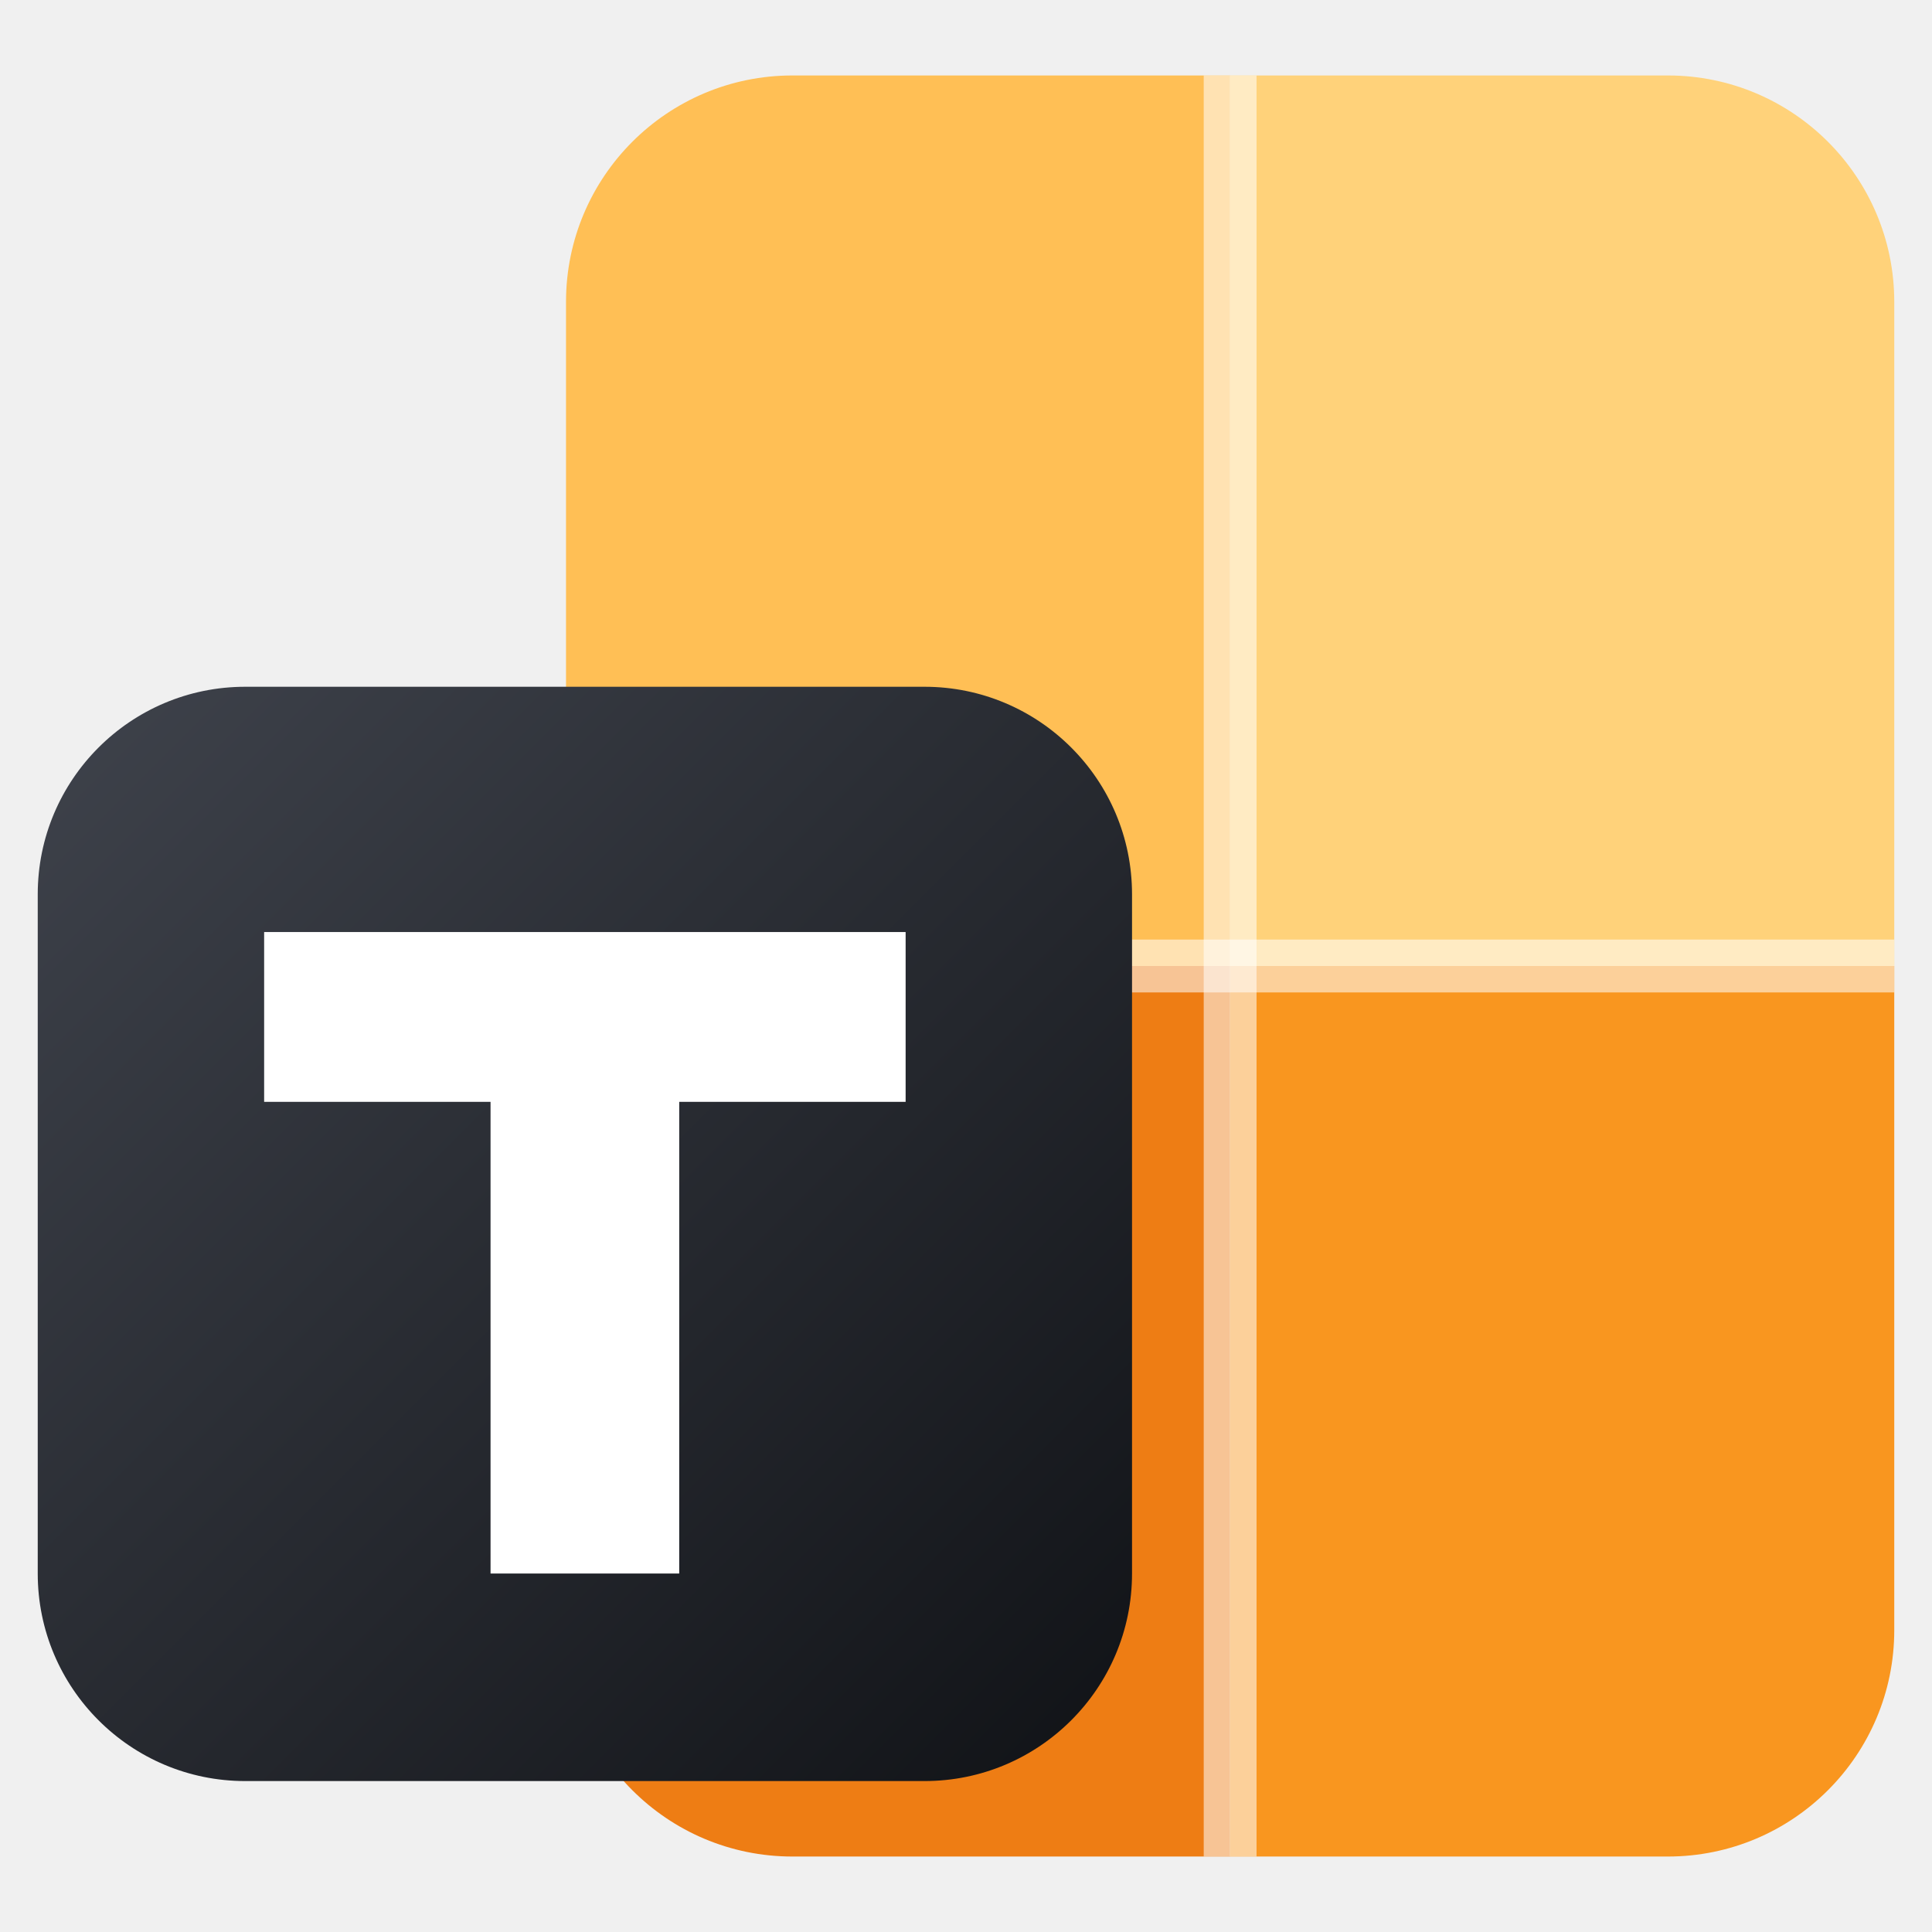
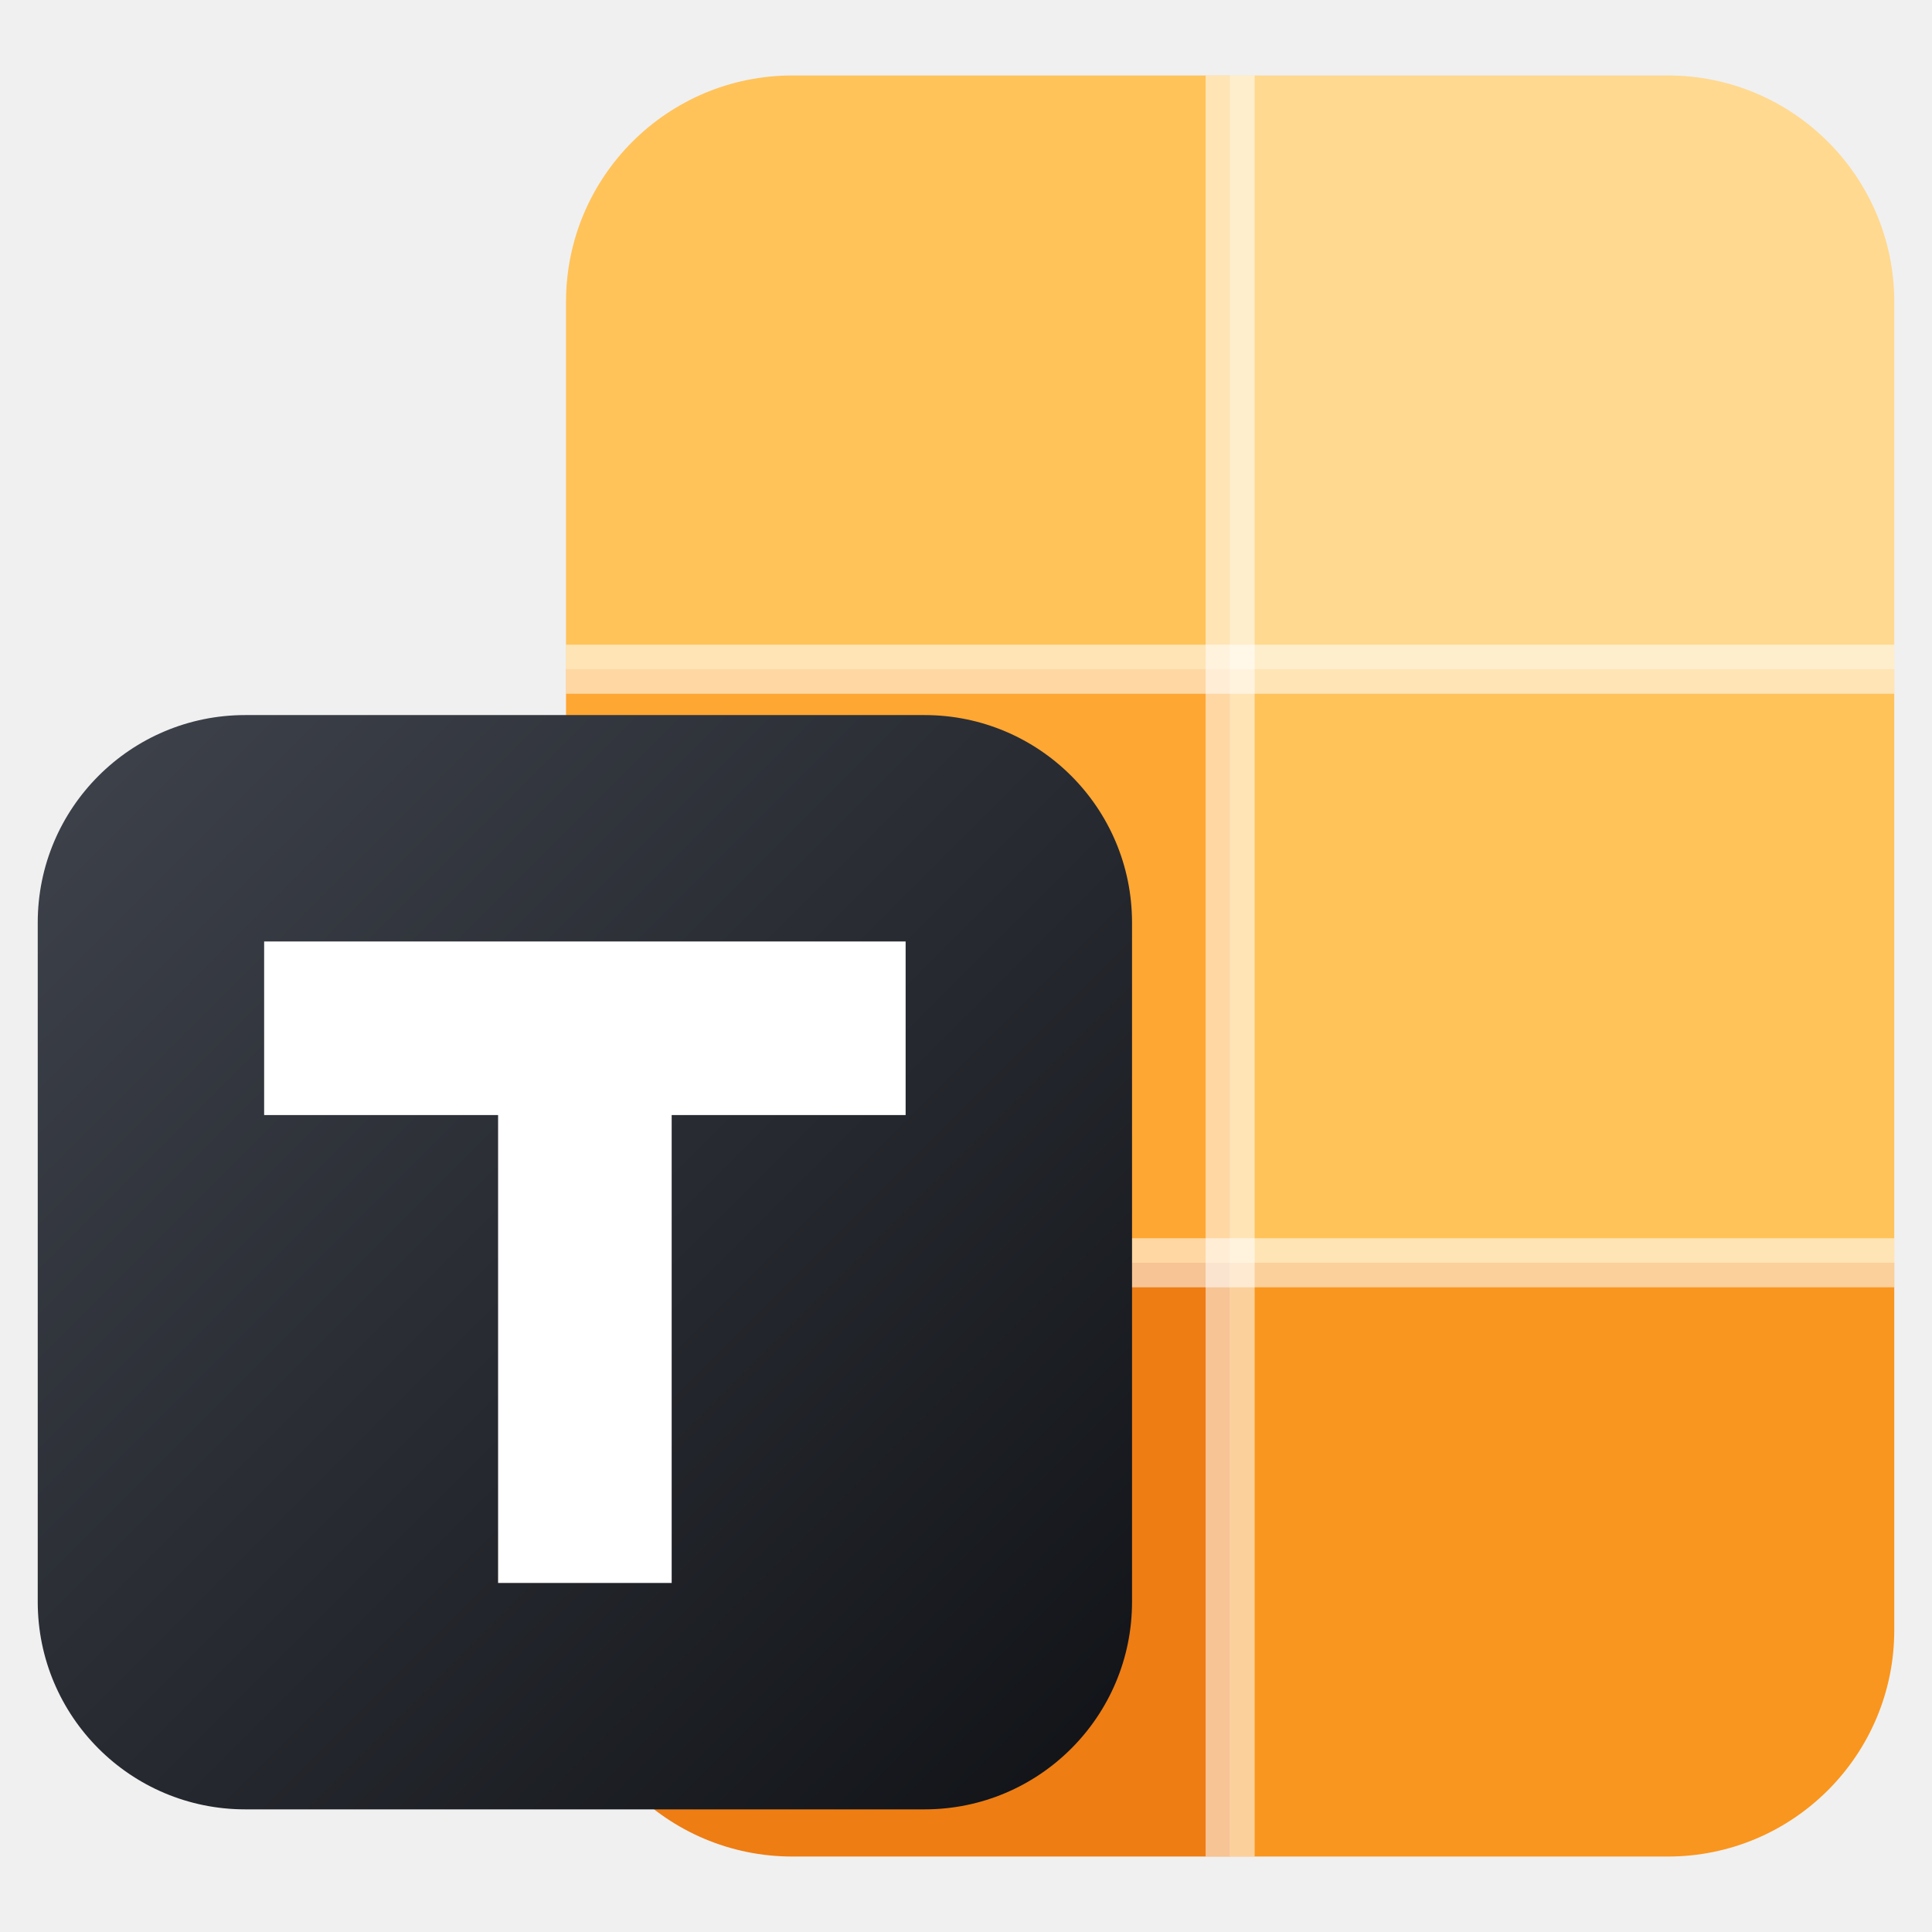
<svg xmlns="http://www.w3.org/2000/svg" viewBox="0 0 1024 1024">
  <defs>
    <clipPath id="board">
      <rect x="300" y="40" width="704" height="944" rx="120" />
    </clipPath>
    <linearGradient id="front" x1="0" y1="0" x2="1" y2="1">
      <stop offset="0" stop-color="#3f434c" />
      <stop offset="1" stop-color="#101216" />
    </linearGradient>
  </defs>
  <g clip-path="url(#board)">
-     <rect x="300" y="40" width="352" height="472" fill="#ffbf55" />
-     <rect x="652" y="40" width="352" height="472" fill="#ffd27a" />
-     <rect x="300" y="512" width="352" height="472" fill="#ee7d14" />
-     <rect x="652" y="512" width="352" height="472" fill="#f9961f" />
-     <g stroke="#fff" stroke-opacity="0.55" stroke-width="28">
+     <rect x="300" y="40.0" width="352" height="314.7" fill="#ffc35a" />
+     <rect x="652" y="40.0" width="352" height="314.7" fill="#ffd98f" />
+     <rect x="300" y="354.7" width="352" height="314.7" fill="#ffa733" />
+     <rect x="652" y="354.7" width="352" height="314.7" fill="#ffc35a" />
+     <rect x="300" y="669.3" width="352" height="314.7" fill="#ee7d14" />
+     <rect x="652" y="669.3" width="352" height="314.7" fill="#f9961f" />
+     <g stroke="#fff" stroke-opacity="0.55" stroke-width="26">
      <line x1="652" y1="40" x2="652" y2="984" />
-       <line x1="300" y1="512" x2="1004" y2="512" />
+       <line x1="300" y1="354.7" x2="1004" y2="354.7" />
+       <line x1="300" y1="669.3" x2="1004" y2="669.3" />
    </g>
  </g>
-   <rect x="20" y="364" width="580" height="580" rx="110" fill="url(#front)" />
-   <path d="M140 494 H480 V584 H360 V834 H260 V584 H140 Z" fill="#ffffff" />
+   <rect x="20" y="379" width="580" height="580" rx="110" fill="url(#front)" />
+   <path d="M140 499 H480 V591 H356 V839 H264 V591 H140 Z" fill="#ffffff" />
</svg>
